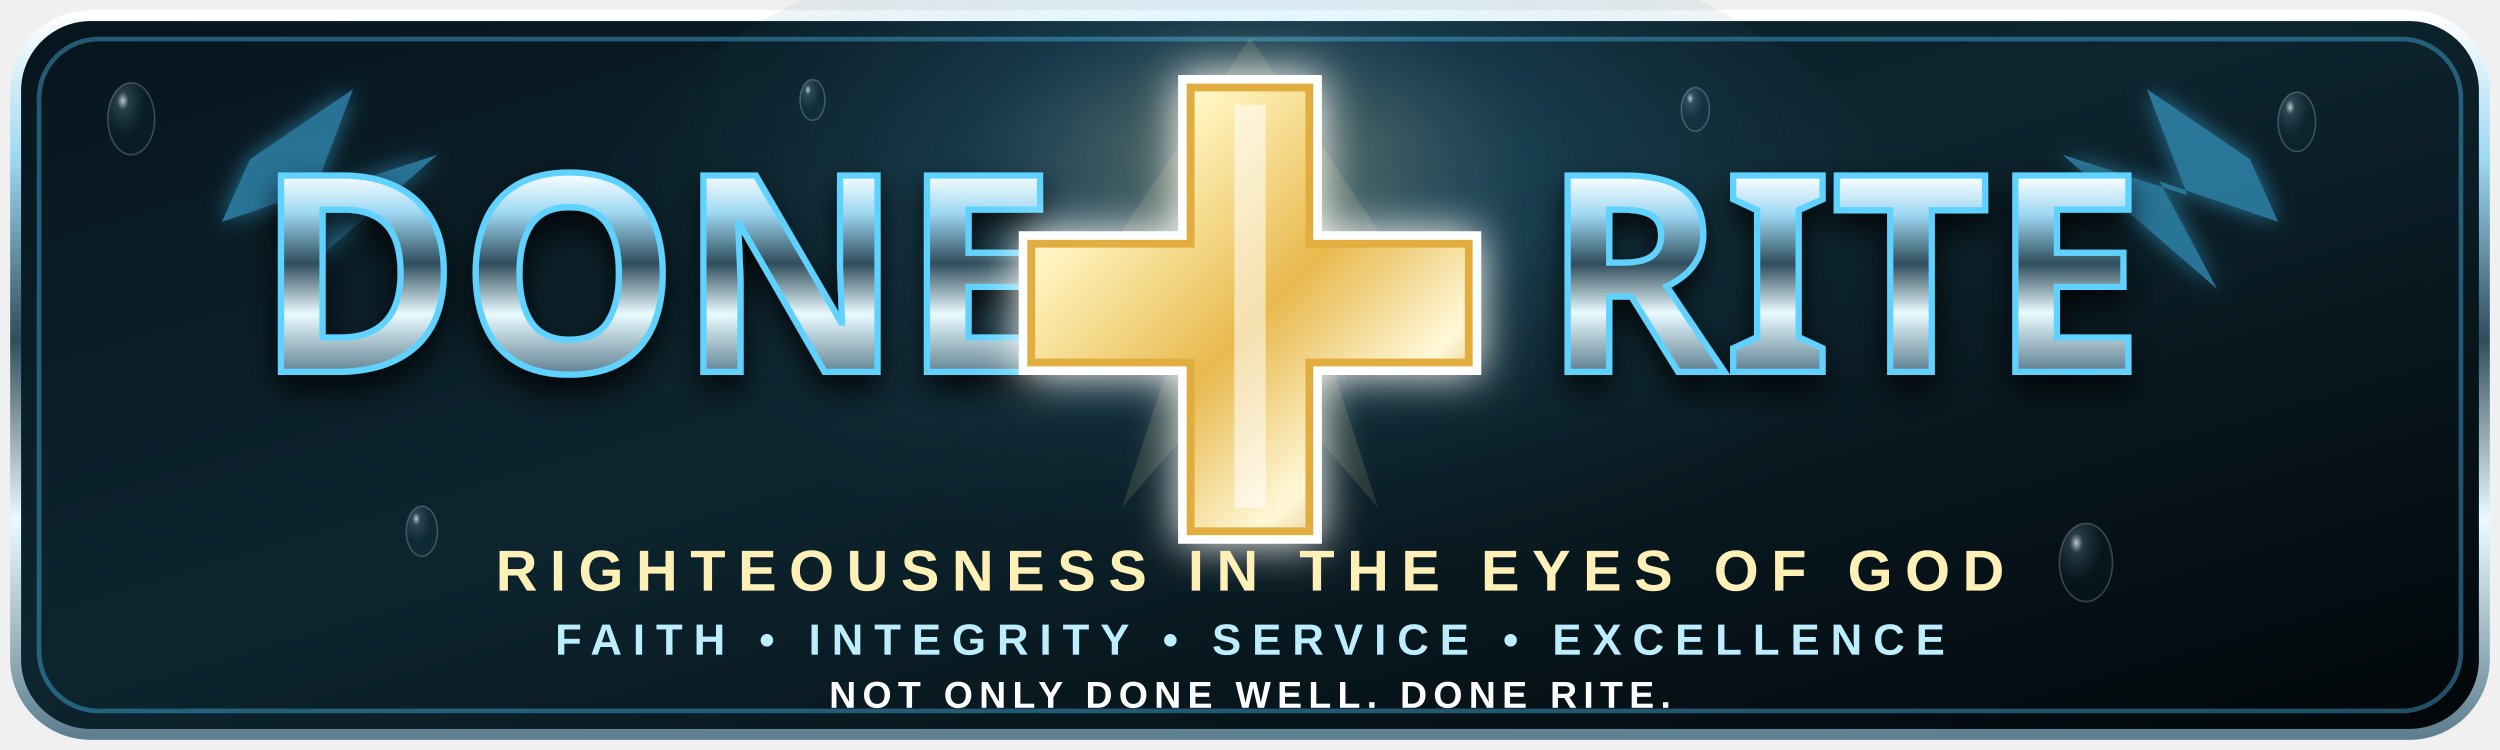
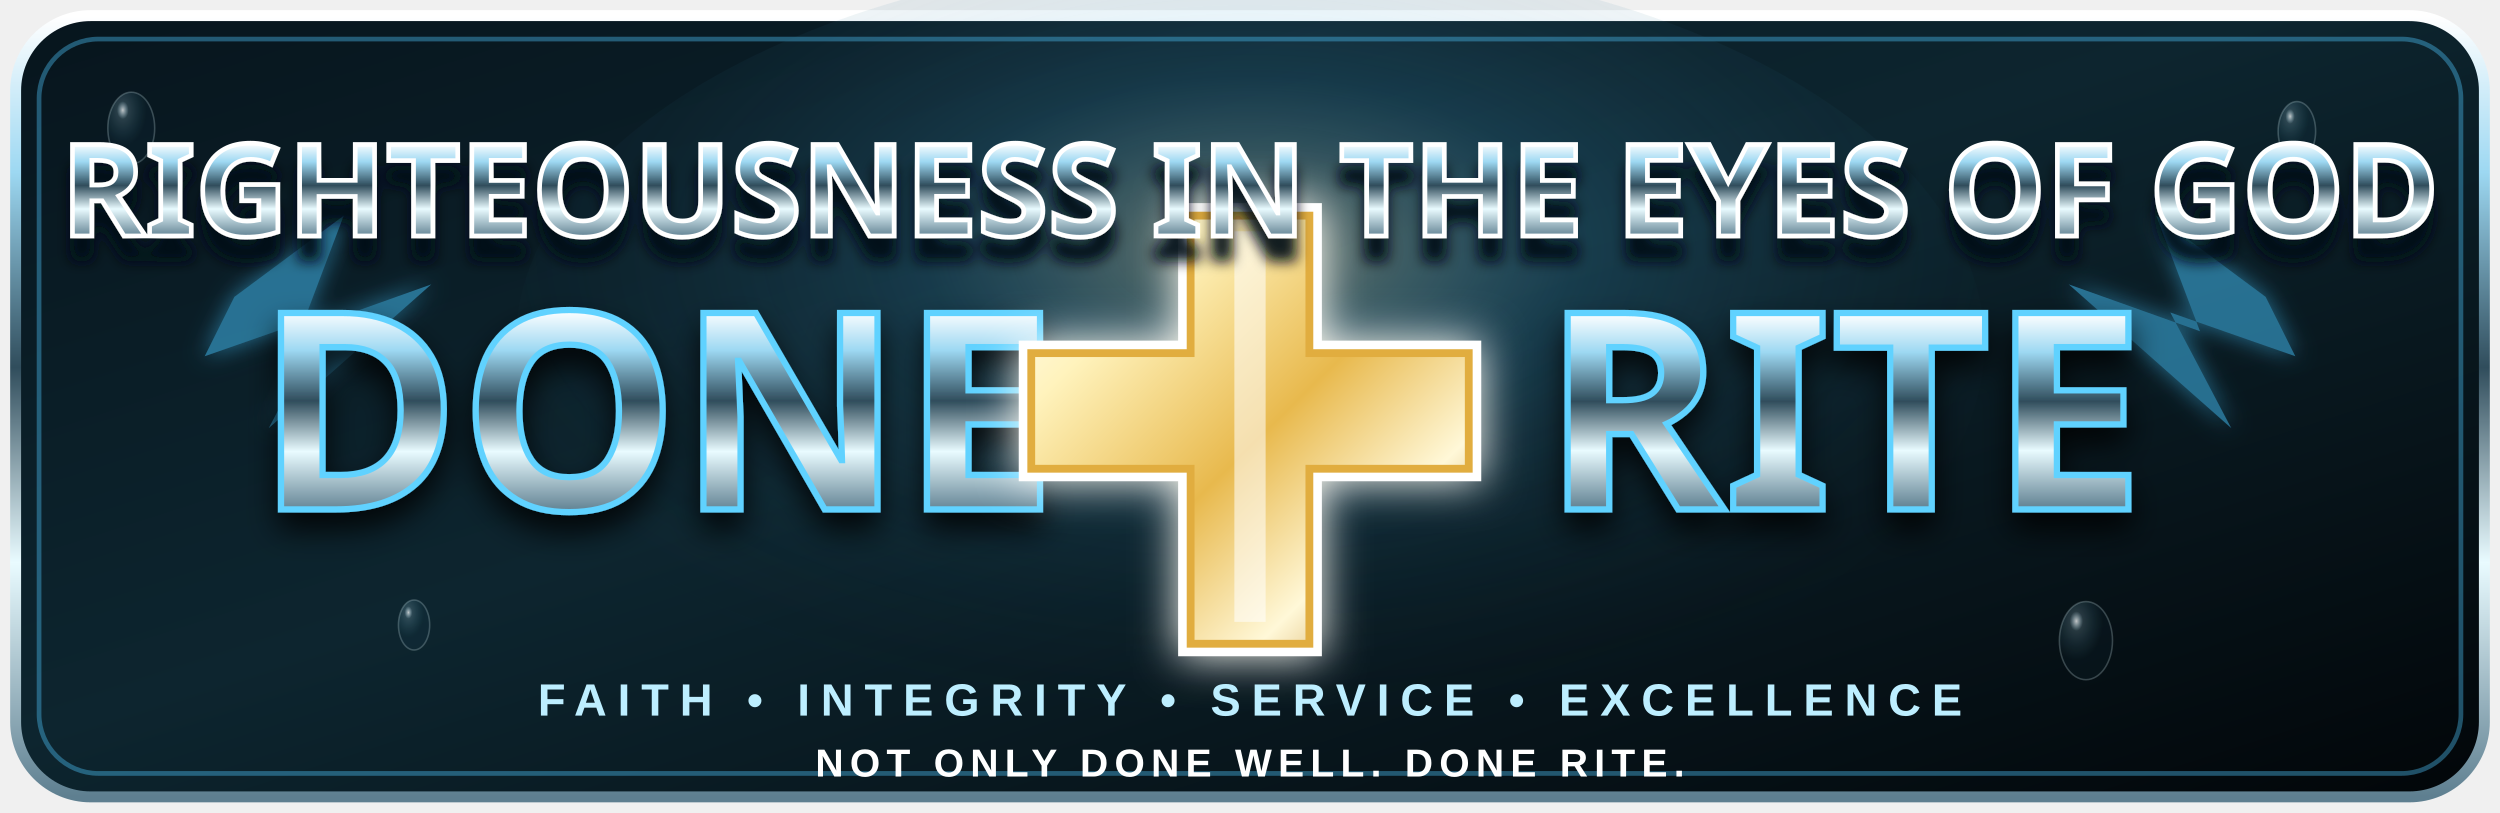
- <svg xmlns="http://www.w3.org/2000/svg" viewBox="0 0 1600 480" preserveAspectRatio="xMidYMid meet" role="img" aria-labelledby="title desc">
+ <svg xmlns="http://www.w3.org/2000/svg" viewBox="0 0 1600 520" preserveAspectRatio="xMidYMid meet" role="img" aria-labelledby="title desc">
  <defs>
    <linearGradient id="bg" x1="0" y1="0" x2="1" y2="1">
      <stop stop-color="#07151d" />
      <stop offset=".46" stop-color="#0d252f" />
      <stop offset="1" stop-color="#020609" />
    </linearGradient>
    <linearGradient id="chrome" x1="0" y1="0" x2="0" y2="1">
      <stop stop-color="#ffffff" />
      <stop offset=".2" stop-color="#9dd8f2" />
      <stop offset=".45" stop-color="#304d5c" />
      <stop offset=".7" stop-color="#e9fbff" />
      <stop offset="1" stop-color="#5e7f90" />
    </linearGradient>
    <linearGradient id="gold" x1="0" y1="0" x2="1" y2="1">
      <stop stop-color="#ffffff" />
      <stop offset=".22" stop-color="#fff3bd" />
      <stop offset=".52" stop-color="#e8b94d" />
      <stop offset=".76" stop-color="#fff8d8" />
      <stop offset="1" stop-color="#b97a10" />
    </linearGradient>
-     <radialGradient id="light" cx="50%" cy="35%" r="60%">
+     <radialGradient id="light" cx="50%" cy="38%" r="62%">
      <stop stop-color="#fff6c8" stop-opacity=".42" />
      <stop offset=".36" stop-color="#57caff" stop-opacity=".15" />
      <stop offset="1" stop-color="#07151d" stop-opacity="0" />
    </radialGradient>
    <radialGradient id="drop" cx="32%" cy="25%">
      <stop stop-color="#ffffff" stop-opacity=".75" />
      <stop offset=".25" stop-color="#bcecff" stop-opacity=".18" />
      <stop offset="1" stop-color="#52b6dc" stop-opacity=".03" />
    </radialGradient>
    <filter id="goldGlow" x="-100%" y="-100%" width="300%" height="300%">
      <feGaussianBlur stdDeviation="14" result="blur" />
      <feMerge>
        <feMergeNode in="blur" />
        <feMergeNode in="SourceGraphic" />
      </feMerge>
    </filter>
    <filter id="blueGlow" x="-50%" y="-50%" width="200%" height="200%">
      <feGaussianBlur stdDeviation="7" result="blur" />
      <feMerge>
        <feMergeNode in="blur" />
        <feMergeNode in="SourceGraphic" />
      </feMerge>
    </filter>
-     <filter id="shadow" x="-30%" y="-30%" width="160%" height="160%">
-       <feDropShadow dx="0" dy="10" stdDeviation="10" flood-color="#000000" flood-opacity=".82" />
+     <filter id="wordShadow" x="-30%" y="-30%" width="160%" height="180%">
+       <feDropShadow dx="0" dy="11" stdDeviation="10" flood-color="#000000" flood-opacity=".84" />
+     </filter>
+     <filter id="sentenceShadow" x="-20%" y="-40%" width="140%" height="260%">
+       <feDropShadow dx="0" dy="31" stdDeviation="10" flood-color="#000000" flood-opacity=".98" />
+       <feDropShadow dx="0" dy="15" stdDeviation="4" flood-color="#001018" flood-opacity=".92" />
    </filter>
  </defs>
-   <rect x="10" y="10" width="1580" height="460" rx="48" fill="url(#bg)" stroke="url(#chrome)" stroke-width="7" />
-   <rect x="25" y="25" width="1550" height="430" rx="38" fill="none" stroke="#50c8ff" stroke-opacity=".38" stroke-width="3" />
-   <ellipse cx="800" cy="175" rx="430" ry="235" fill="url(#light)" />
-   <path d="M800 24 690 190h72l-44 135 82-95 82 95-44-135h72z" fill="#fff2ae" opacity=".12" />
-   <path d="m160 102 66-45-26 68 80-26-99 86 37-69-76 26zm1280 0-66-45 26 68-80-26 99 86-37-69 76 26z" fill="#45c5ff" opacity=".52" filter="url(#blueGlow)" />
+   <rect x="10" y="10" width="1580" height="500" rx="48" fill="url(#bg)" stroke="url(#chrome)" stroke-width="7" />
+   <rect x="25" y="25" width="1550" height="470" rx="38" fill="none" stroke="#50c8ff" stroke-opacity=".38" stroke-width="3" />
+   <ellipse cx="800" cy="220" rx="470" ry="250" fill="url(#light)" />
+   <path d="m150 190 70-52-28 74 84-30-104 92 39-74-80 28zm1300 0-70-52 28 74-84-30 104 92-39-74 80 28z" fill="#45c5ff" opacity=".5" filter="url(#blueGlow)" />
  <g fill="url(#drop)" stroke="#dff7ff" stroke-opacity=".23">
-     <ellipse cx="84" cy="76" rx="15" ry="23" />
-     <ellipse cx="270" cy="340" rx="10" ry="16" />
-     <ellipse cx="1470" cy="78" rx="12" ry="19" />
-     <ellipse cx="1335" cy="360" rx="17" ry="25" />
-     <ellipse cx="520" cy="64" rx="8" ry="13" />
-     <ellipse cx="1085" cy="70" rx="9" ry="14" />
+     <ellipse cx="84" cy="82" rx="15" ry="23" />
+     <ellipse cx="265" cy="400" rx="10" ry="16" />
+     <ellipse cx="1470" cy="84" rx="12" ry="19" />
+     <ellipse cx="1335" cy="410" rx="17" ry="25" />
  </g>
-   <g font-family="Arial Black, Impact, sans-serif" font-weight="900" text-anchor="middle" filter="url(#shadow)">
-     <text x="420" y="238" font-size="176" textLength="430" lengthAdjust="spacingAndGlyphs" fill="url(#chrome)" stroke="#61d2ff" stroke-width="4">DONE</text>
-     <text x="1180" y="238" font-size="176" textLength="430" lengthAdjust="spacingAndGlyphs" fill="url(#chrome)" stroke="#61d2ff" stroke-width="4">RITE</text>
+   <g font-family="Arial Black, Impact, sans-serif" font-weight="900" text-anchor="middle" filter="url(#wordShadow)">
+     <text x="420" y="326" font-size="176" textLength="430" lengthAdjust="spacingAndGlyphs" fill="url(#chrome)" stroke="#61d2ff" stroke-width="4">DONE</text>
+     <text x="1180" y="326" font-size="176" textLength="430" lengthAdjust="spacingAndGlyphs" fill="url(#chrome)" stroke="#61d2ff" stroke-width="4">RITE</text>
  </g>
  <g filter="url(#goldGlow)">
-     <path d="M762 56h76v100h102v76H838v108h-76V232H660v-76h102z" fill="#fff8d2" stroke="#ffffff" stroke-width="16" />
+     <path d="M762 138h76v88h102v74H838v112h-76V300H660v-74h102z" fill="#fff8d2" stroke="#ffffff" stroke-width="16" />
  </g>
-   <path d="M762 56h76v100h102v76H838v108h-76V232H660v-76h102z" fill="url(#gold)" stroke="#e1ad3f" stroke-width="5" />
-   <path d="M790 67h20v258h-20z" fill="#ffffff" opacity=".55" />
-   <text x="800" y="378" text-anchor="middle" fill="#fff0b8" font-family="Arial, sans-serif" font-size="37" font-weight="900" letter-spacing="8">RIGHTEOUSNESS IN THE EYES OF GOD</text>
-   <text x="800" y="419" text-anchor="middle" fill="#bdeeff" font-family="Arial, sans-serif" font-size="28" font-weight="800" letter-spacing="7">FAITH • INTEGRITY • SERVICE • EXCELLENCE</text>
-   <text x="800" y="453" text-anchor="middle" fill="#ffffff" font-family="Arial, sans-serif" font-size="24" font-weight="700" letter-spacing="4">NOT ONLY DONE WELL. DONE RITE.</text>
+   <path d="M762 138h76v88h102v74H838v112h-76V300H660v-74h102z" fill="url(#gold)" stroke="#e1ad3f" stroke-width="5" />
+   <path d="M790 148h20v250h-20z" fill="#ffffff" opacity=".55" />
+   <g font-family="Arial Black, Impact, sans-serif" font-weight="900" text-anchor="middle" filter="url(#sentenceShadow)">
+     <text x="800" y="151" font-size="82" textLength="1410" lengthAdjust="spacingAndGlyphs" fill="url(#chrome)" stroke="#ffffff" stroke-width="3">RIGHTEOUSNESS IN THE EYES OF GOD</text>
+   </g>
+   <text x="800" y="458" text-anchor="middle" fill="#bdeeff" font-family="Arial, sans-serif" font-size="29" font-weight="800" letter-spacing="7">FAITH • INTEGRITY • SERVICE • EXCELLENCE</text>
+   <text x="800" y="497" text-anchor="middle" fill="#ffffff" font-family="Arial, sans-serif" font-size="25" font-weight="700" letter-spacing="4">NOT ONLY DONE WELL. DONE RITE.</text>
</svg>
